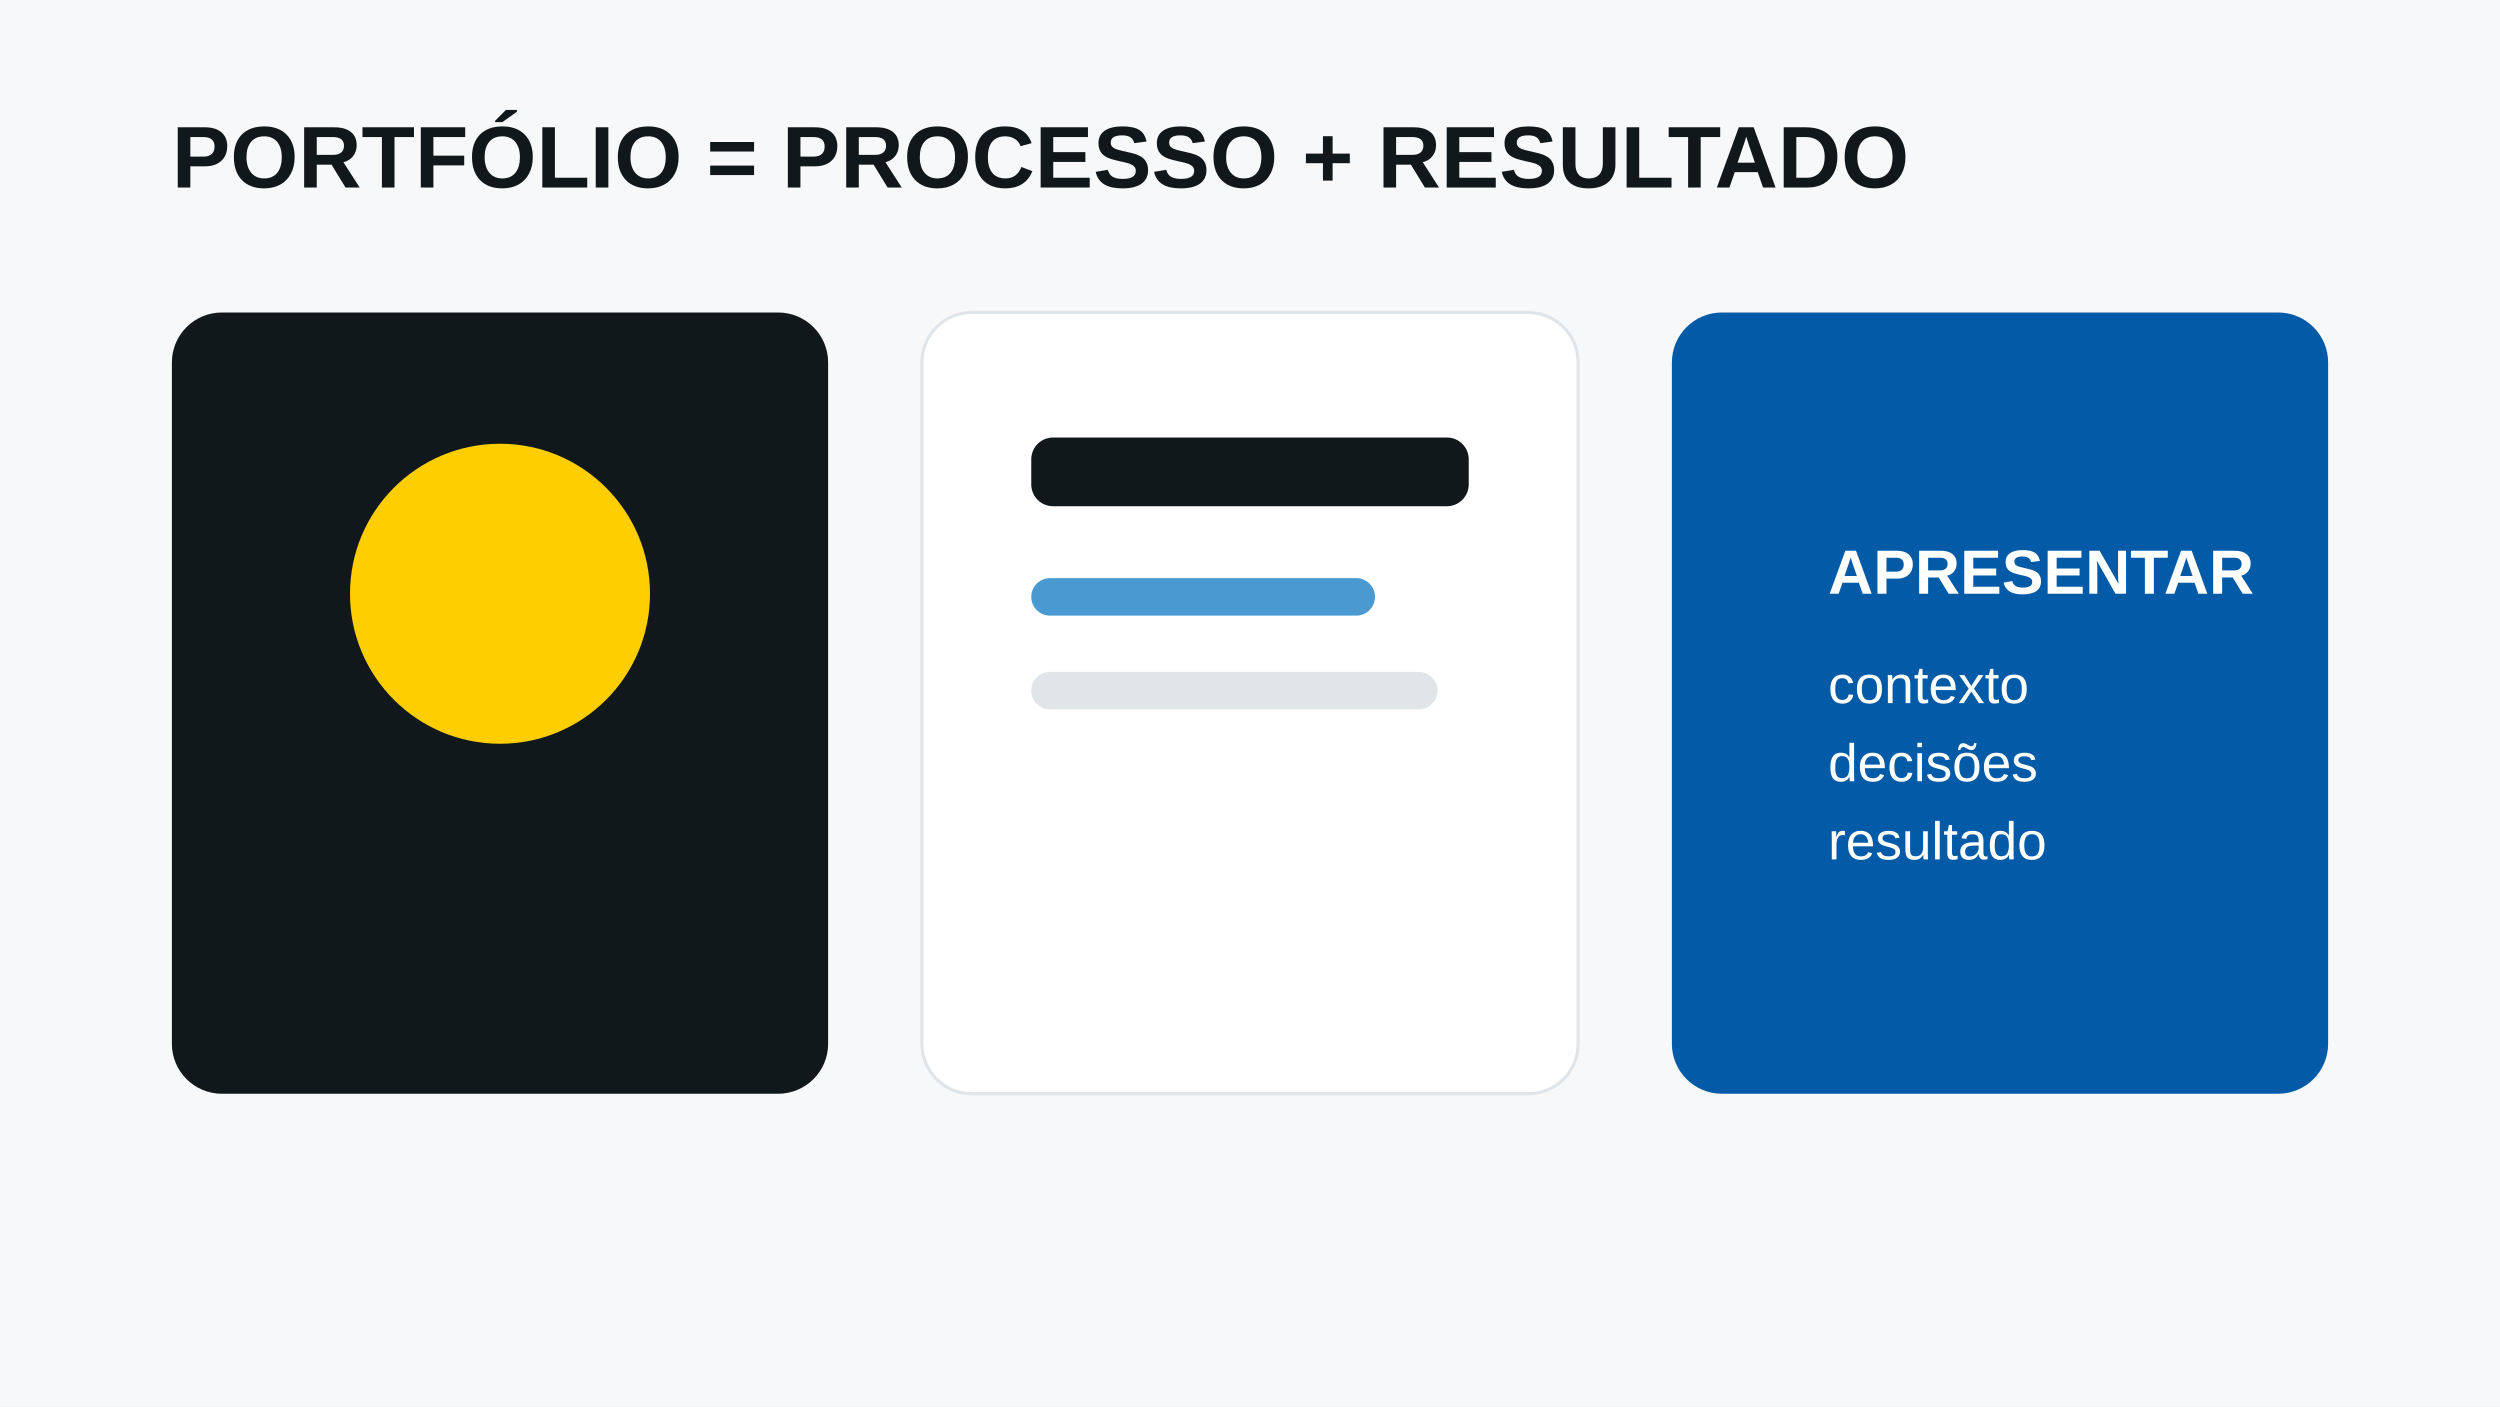
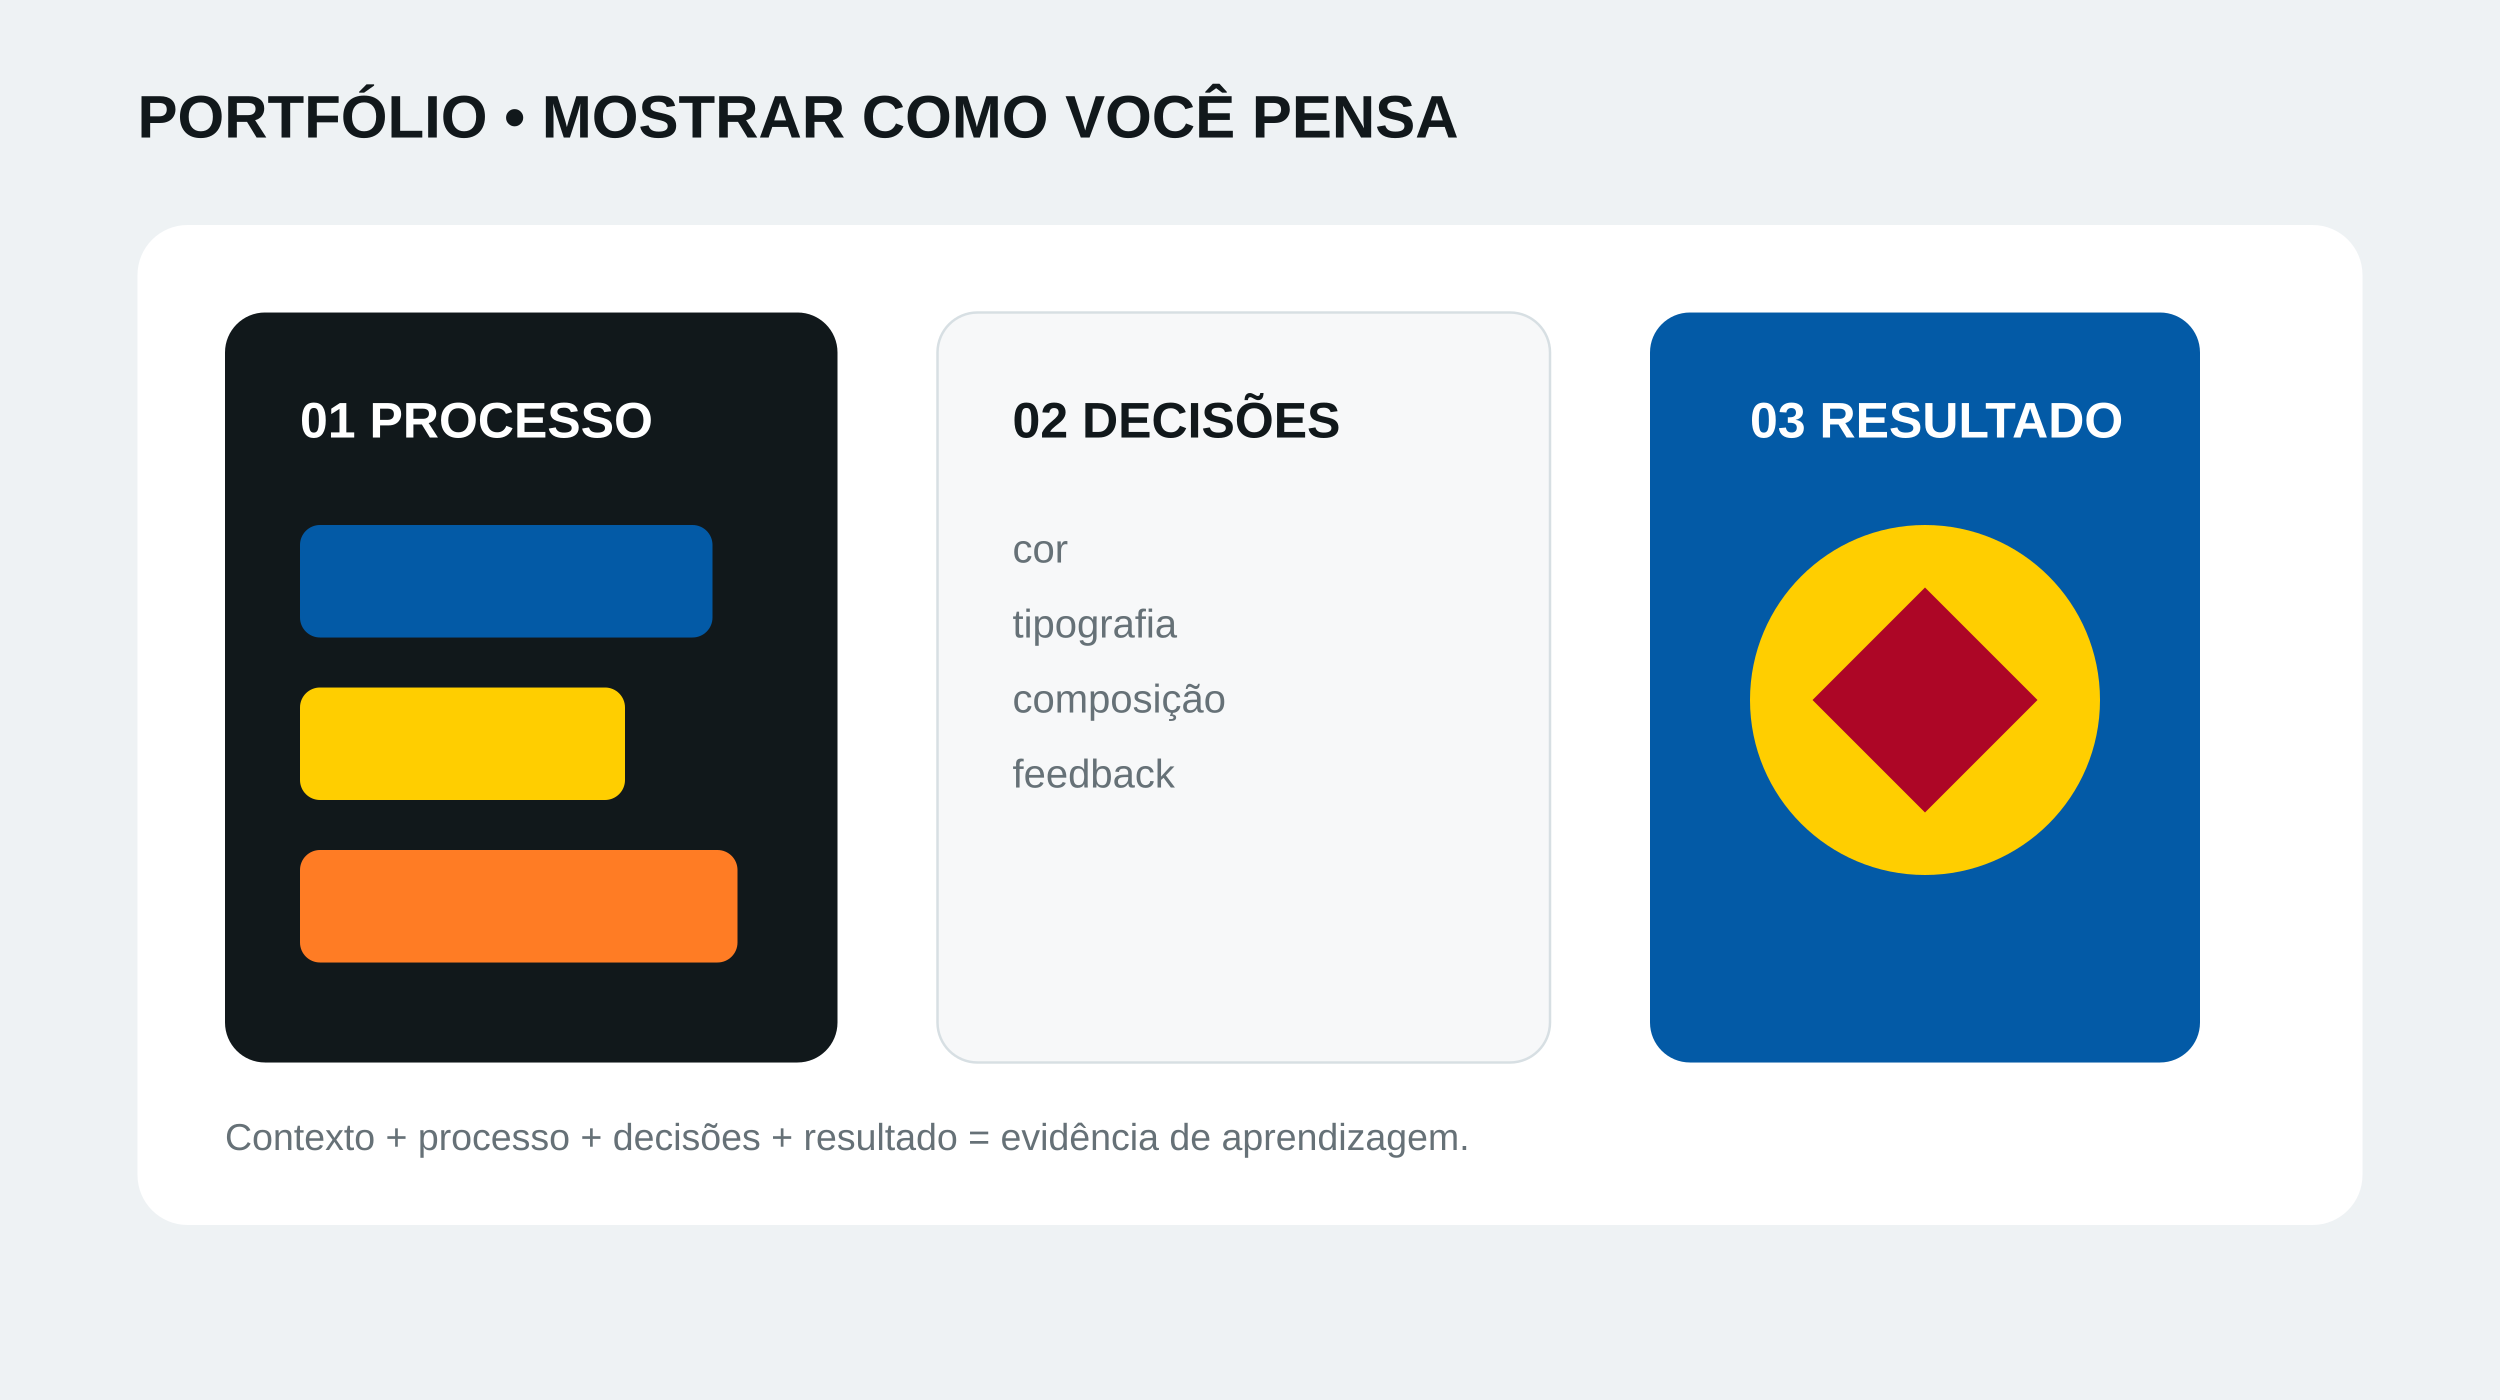
- <svg xmlns="http://www.w3.org/2000/svg" viewBox="0 0 800 450">
-   <rect width="800" height="450" fill="#f7f8f9" />
-   <text x="55" y="60" font-family="Arial" font-size="28" font-weight="700" fill="#11181b">PORTFÓLIO = PROCESSO + RESULTADO</text>
-   <rect x="55" y="100" width="210" height="250" rx="16" fill="#11181b" />
-   <rect x="295" y="100" width="210" height="250" rx="16" fill="#fff" stroke="#dfe5e8" />
-   <rect x="535" y="100" width="210" height="250" rx="16" fill="#035aa6" />
-   <circle cx="160" cy="190" r="48" fill="#ffce00" />
-   <rect x="330" y="140" width="140" height="22" rx="7" fill="#11181b" />
-   <rect x="330" y="185" width="110" height="12" rx="6" fill="#4a9ad1" />
-   <rect x="330" y="215" width="130" height="12" rx="6" fill="#dfe5e8" />
-   <text x="585" y="190" font-family="Arial" font-size="20" font-weight="700" fill="#fff">APRESENTAR</text>
-   <text x="585" y="225" font-family="Arial" font-size="17" fill="#fff">contexto</text>
-   <text x="585" y="250" font-family="Arial" font-size="17" fill="#fff">decisões</text>
-   <text x="585" y="275" font-family="Arial" font-size="17" fill="#fff">resultado</text>
+ <svg xmlns="http://www.w3.org/2000/svg" viewBox="0 0 1000 560">
+   <rect width="1000" height="560" fill="#eef2f4" />
+   <text x="55" y="55" font-family="Arial" font-size="24" font-weight="700" fill="#11181b">PORTFÓLIO • MOSTRAR COMO VOCÊ PENSA</text>
+   <rect x="55" y="90" width="890" height="400" rx="20" fill="#fff" />
+   <rect x="90" y="125" width="245" height="300" rx="16" fill="#11181b" />
+   <text x="120" y="175" font-family="Arial" font-size="20" font-weight="700" fill="#fff">01 PROCESSO</text>
+   <rect x="120" y="210" width="165" height="45" rx="8" fill="#035aa6" />
+   <rect x="120" y="275" width="130" height="45" rx="8" fill="#ffce00" />
+   <rect x="120" y="340" width="175" height="45" rx="8" fill="#ff7c24" />
+   <rect x="375" y="125" width="245" height="300" rx="16" fill="#f7f8f9" stroke="#d7dfe3" />
+   <text x="405" y="175" font-family="Arial" font-size="20" font-weight="700" fill="#11181b">02 DECISÕES</text>
+   <text x="405" y="225" font-family="Arial" font-size="16" fill="#667177">cor</text>
+   <text x="405" y="255" font-family="Arial" font-size="16" fill="#667177">tipografia</text>
+   <text x="405" y="285" font-family="Arial" font-size="16" fill="#667177">composição</text>
+   <text x="405" y="315" font-family="Arial" font-size="16" fill="#667177">feedback</text>
+   <rect x="660" y="125" width="220" height="300" rx="16" fill="#035aa6" />
+   <text x="700" y="175" font-family="Arial" font-size="20" font-weight="700" fill="#fff">03 RESULTADO</text>
+   <circle cx="770" cy="280" r="70" fill="#ffce00" />
+   <path d="M725 280 L770 235 L815 280 L770 325 Z" fill="#ad0626" />
+   <text x="90" y="460" font-family="Arial" font-size="15" fill="#667177">Contexto + processo + decisões + resultado = evidência de aprendizagem.</text>
</svg>
